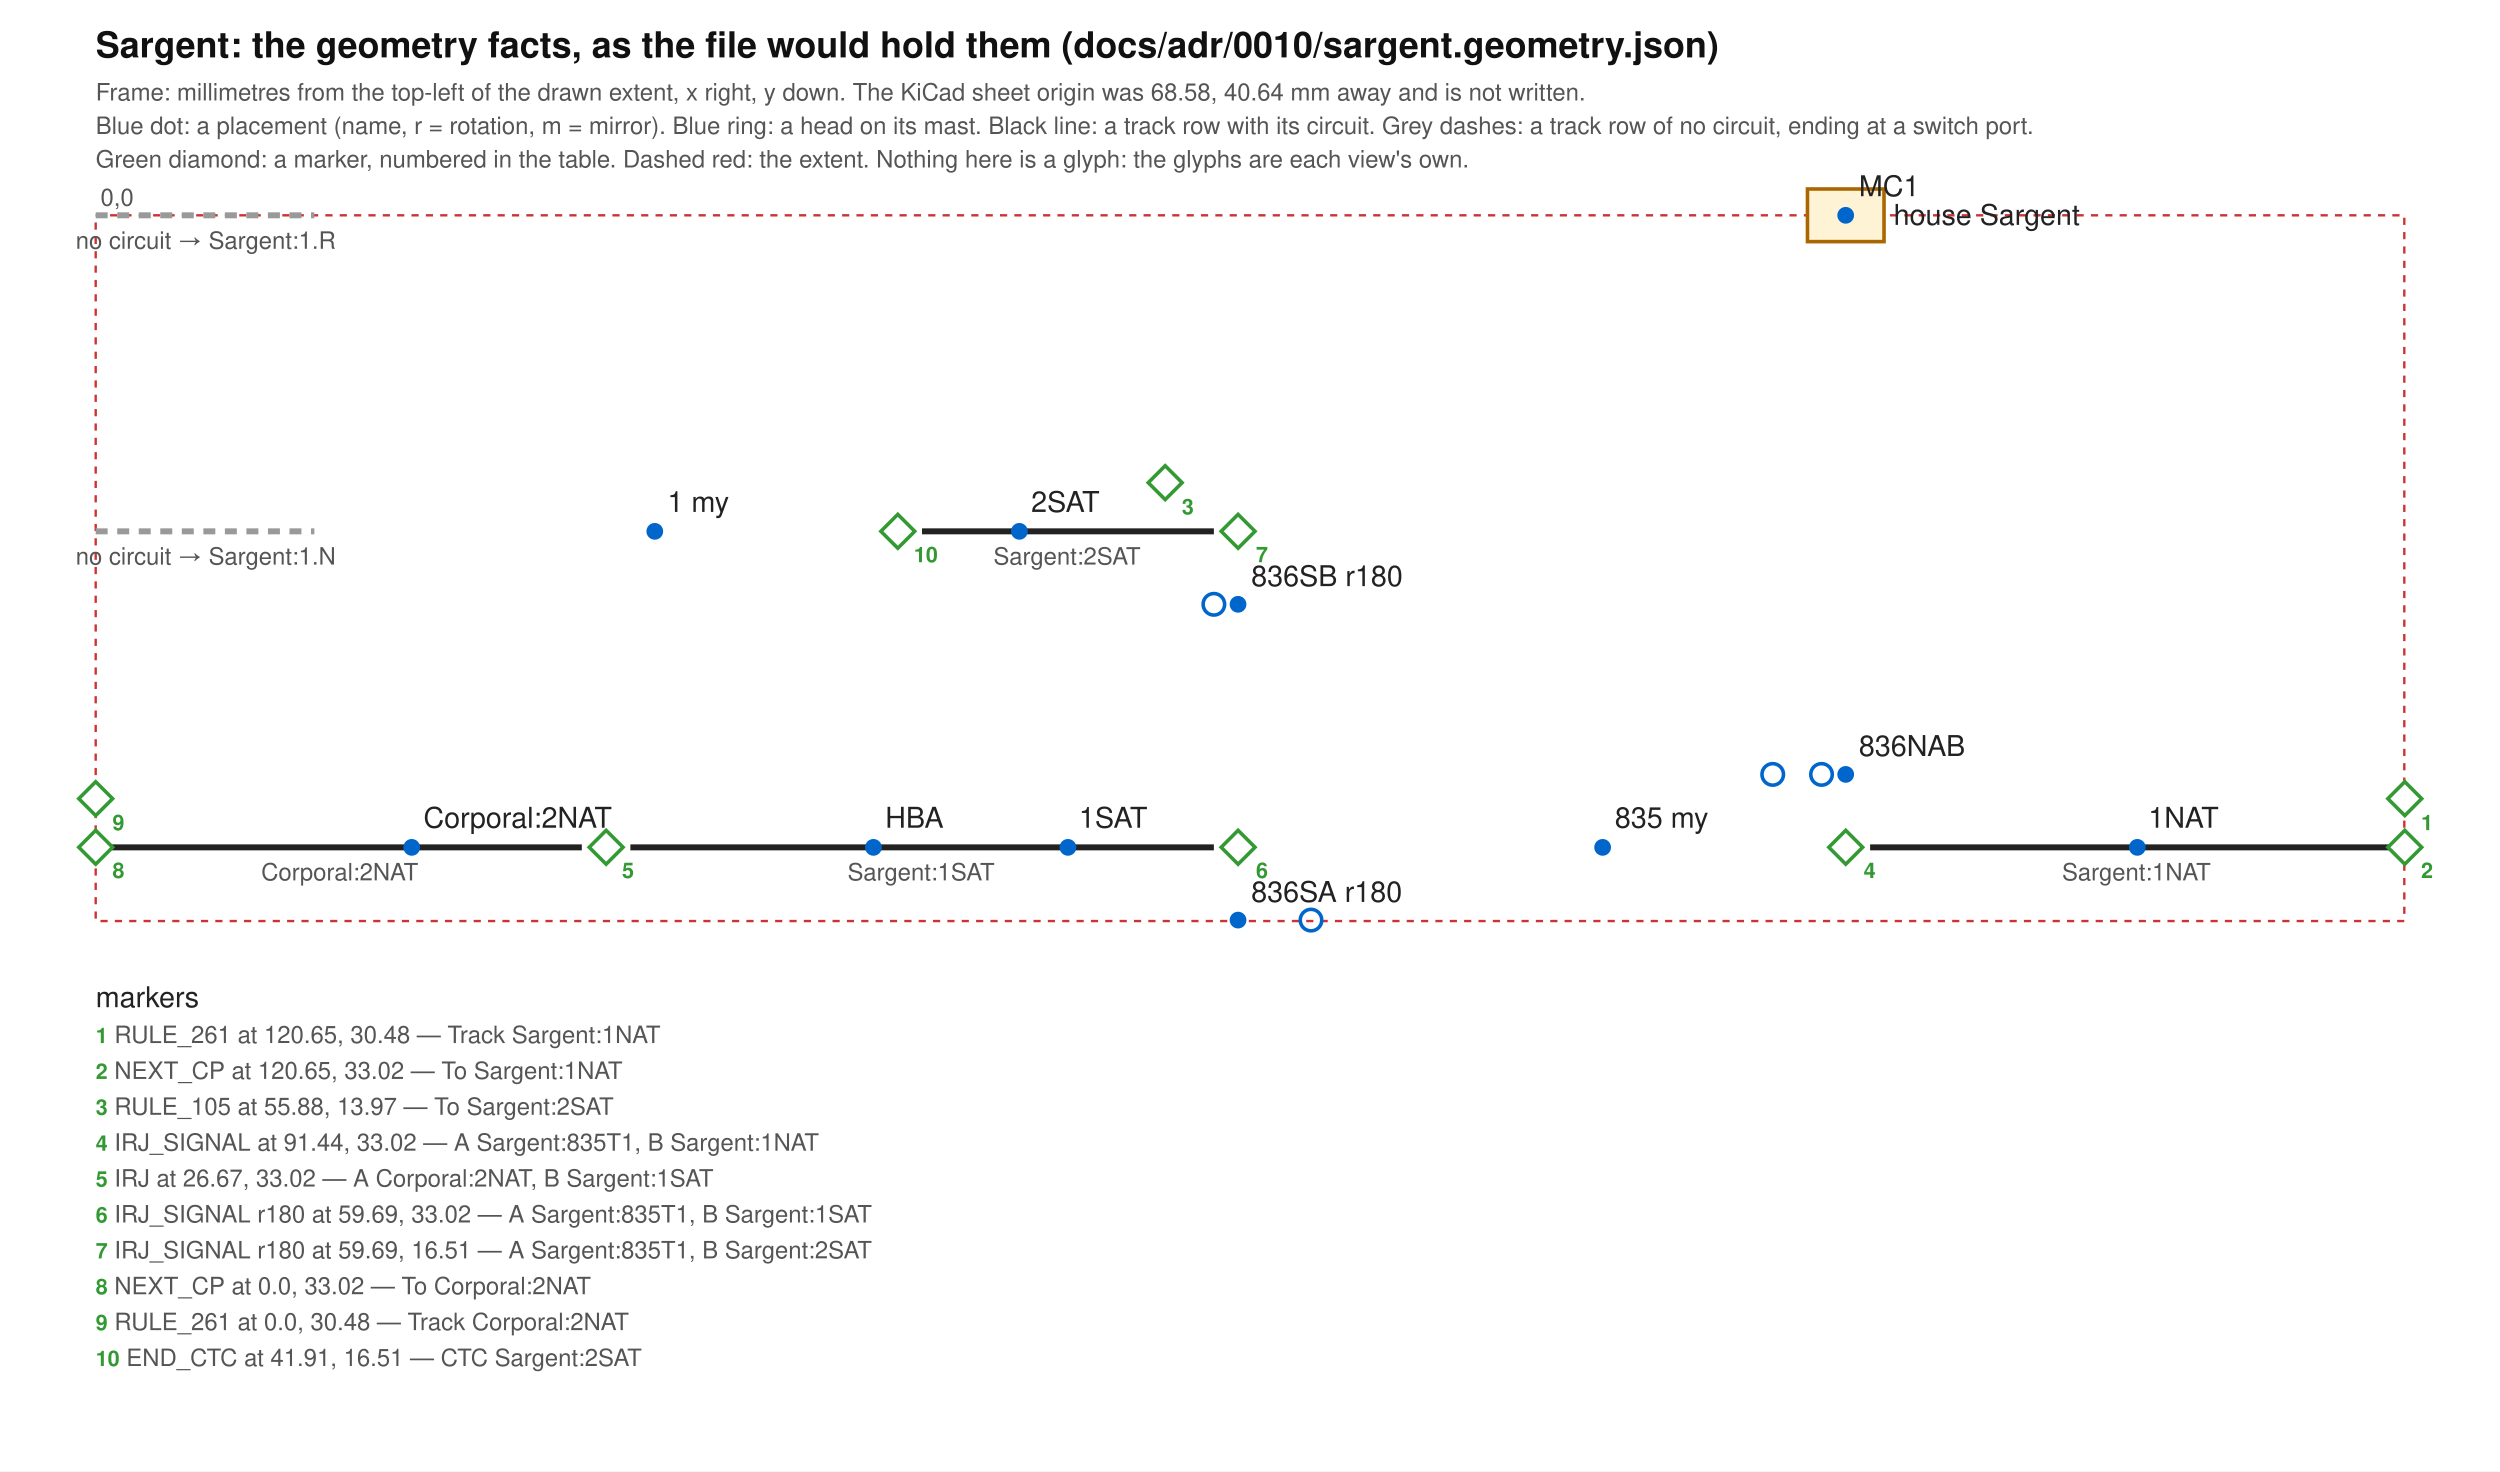
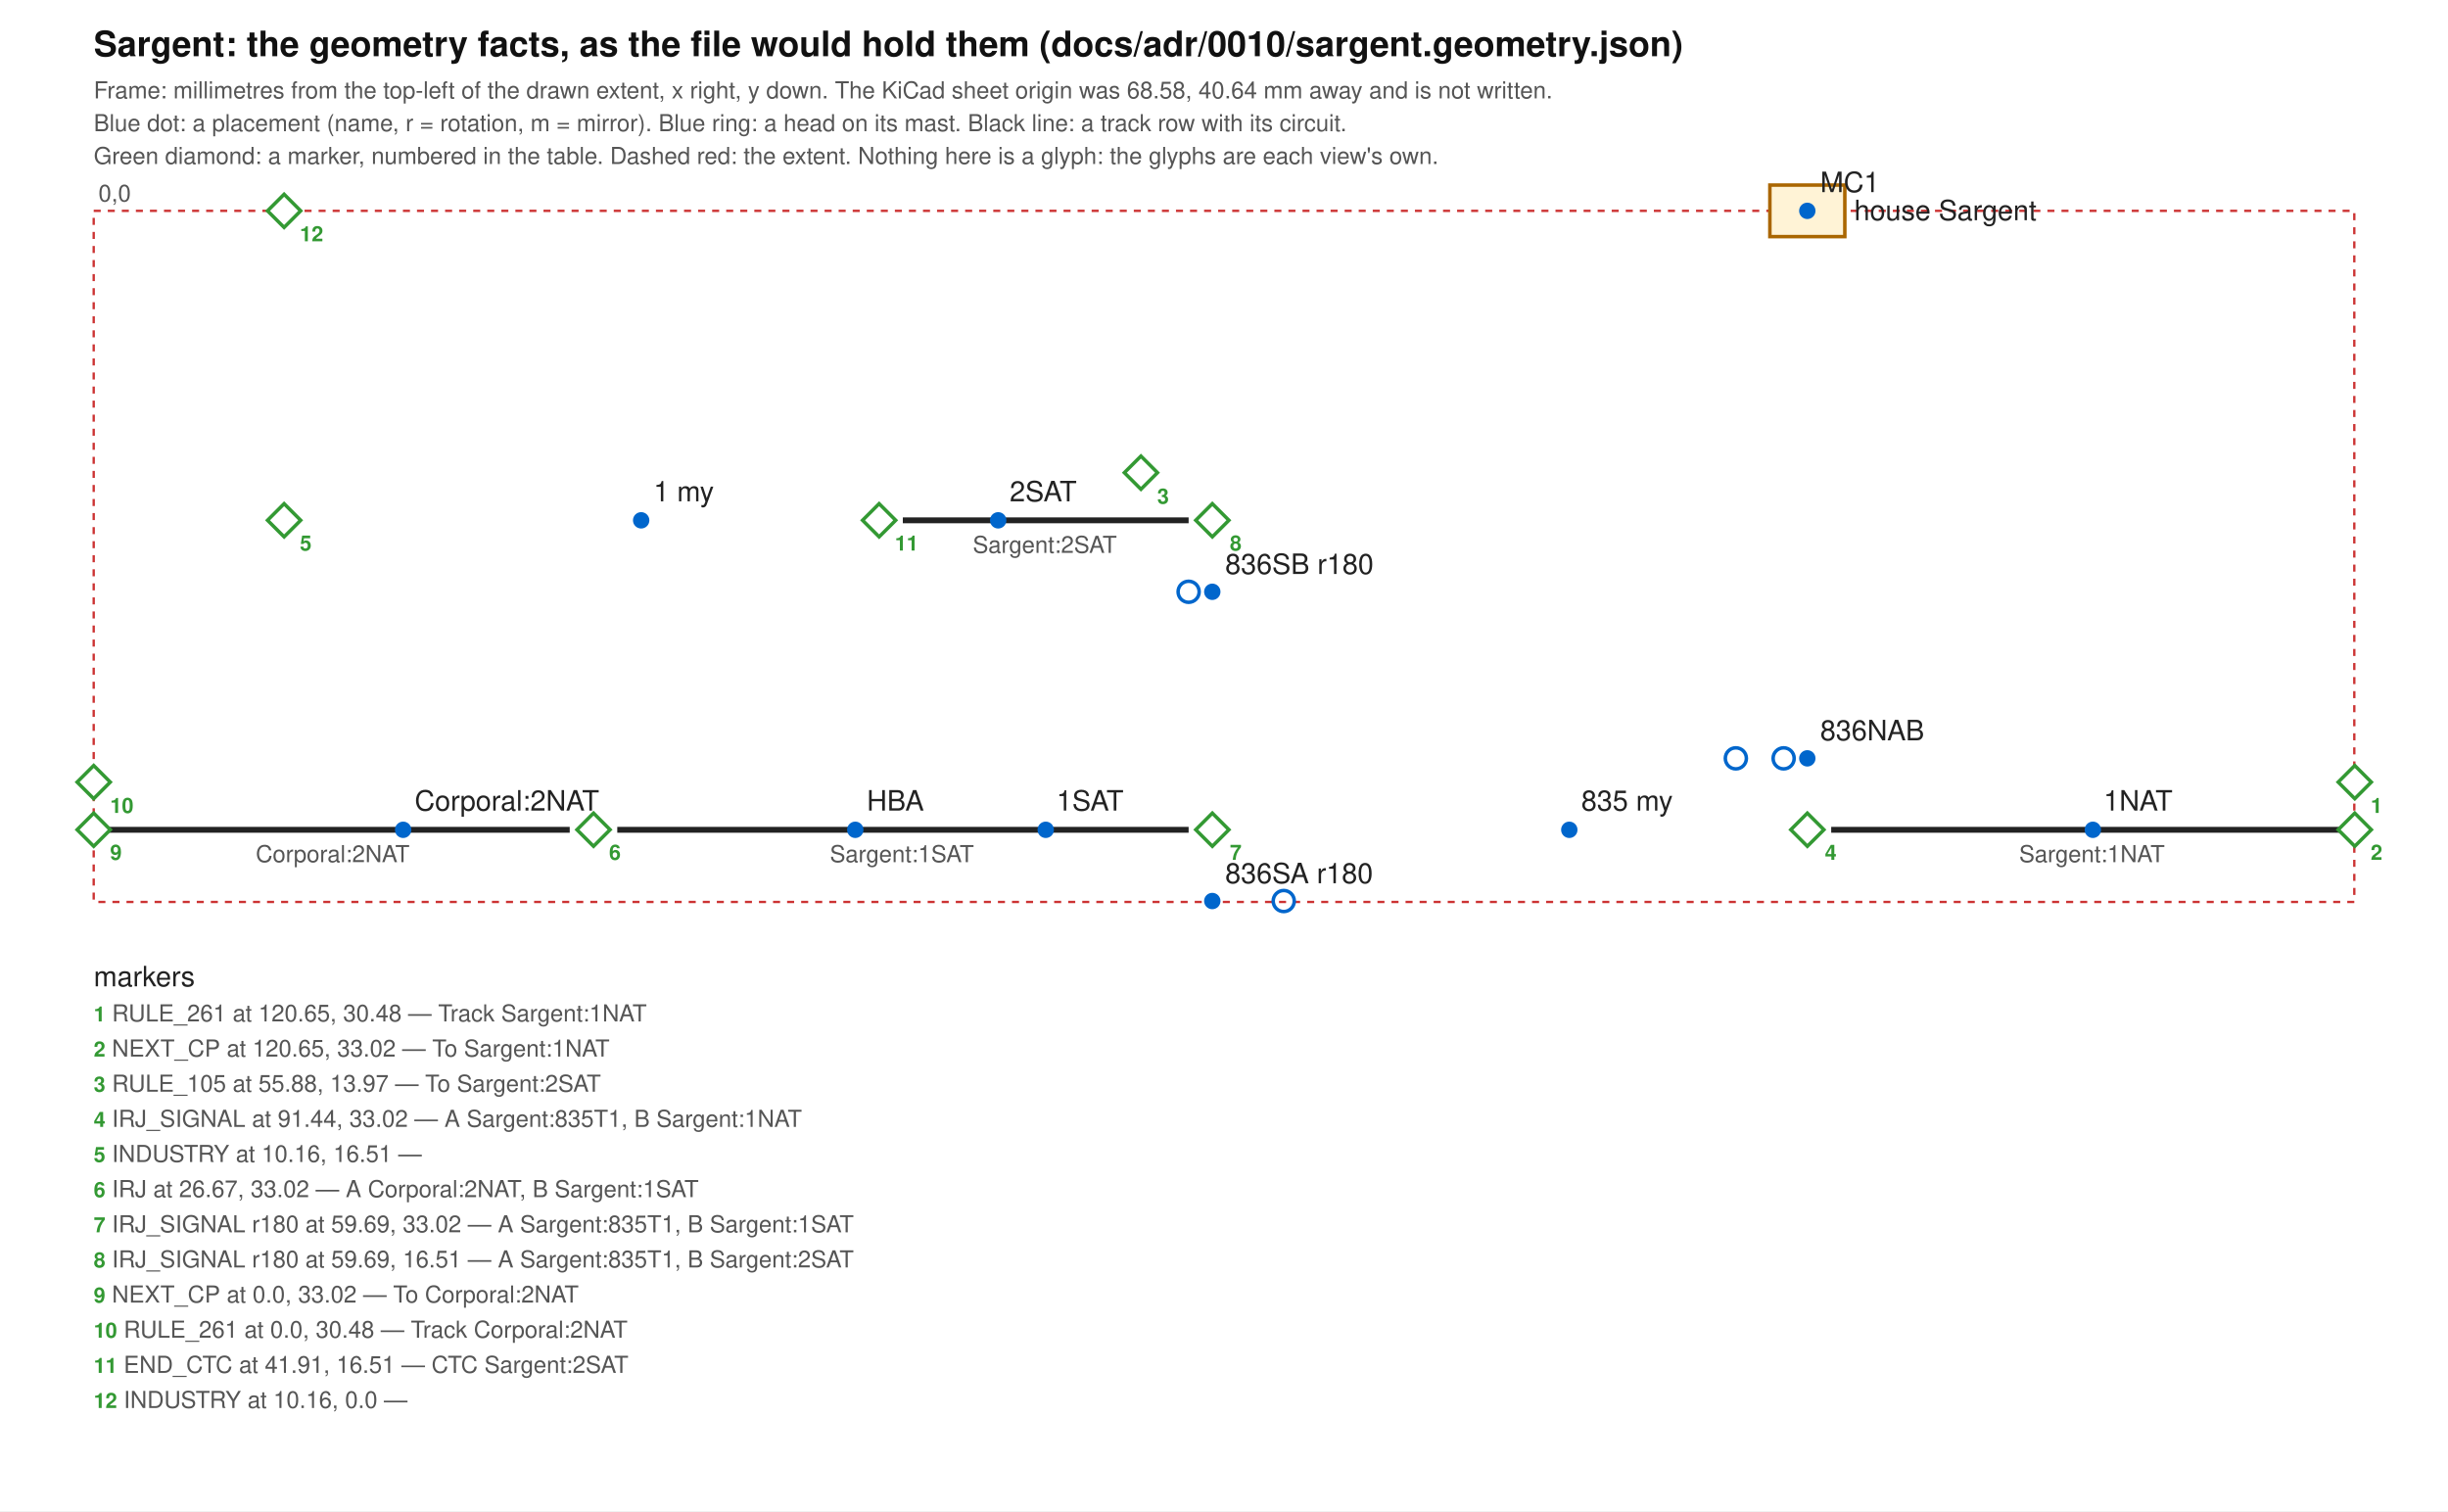
- <svg xmlns="http://www.w3.org/2000/svg" width="1045" height="615" viewBox="0 0 1045 615">
+ <svg xmlns="http://www.w3.org/2000/svg" width="1045" height="645" viewBox="0 0 1045 645">
  <style>
  text { font-family: Helvetica, Arial, sans-serif; }
  .t { font-size: 12px; fill: #222; }
  .s { font-size: 10px; fill: #555; }
  .h { font-size: 15px; font-weight: bold; fill: #111; }
  .track { stroke: #222; stroke-width: 2.5; fill: none; }
  .dark { stroke: #999; stroke-width: 2.5; stroke-dasharray: 5 4; fill: none; }
  .frame { stroke: #c33; stroke-width: 1; fill: none; stroke-dasharray: 3 3; }
  .glyph { stroke: #06c; stroke-width: 1.5; fill: none; }
  .port { fill: #06c; }
  .house { stroke: #a60; stroke-width: 1.5; fill: #fff3d6; }
  .marker { stroke: #393; stroke-width: 1.5; fill: #fff; }
  .mk { font-size: 9px; fill: #393; font-weight: bold; }
  .lamp { stroke: #222; stroke-width: 1.2; fill: #fff; }
  .route { stroke: #d22; stroke-width: 7; fill: none; opacity: .5; stroke-linecap: round; stroke-linejoin: round; }
  .panel { stroke: #bbb; fill: #fff; }
</style>
  <rect width="100%" height="100%" fill="white" />
  <g transform="translate(40,90)">
    <text class="h" x="0" y="-66">Sargent: the geometry facts, as the file would hold them (docs/adr/0010/sargent.geometry.json)</text>
    <text class="s" x="0" y="-48">Frame: millimetres from the top-left of the drawn extent, x right, y down. The KiCad sheet origin was 68.58, 40.64 mm away and is not written.</text>
-     <text class="s" x="0" y="-34">Blue dot: a placement (name, r = rotation, m = mirror). Blue ring: a head on its mast. Black line: a track row with its circuit. Grey dashes: a track row of no circuit, ending at a switch port.</text>
+     <text class="s" x="0" y="-34">Blue dot: a placement (name, r = rotation, m = mirror). Blue ring: a head on its mast. Black line: a track row with its circuit.</text>
    <text class="s" x="0" y="-20">Green diamond: a marker, numbered in the table. Dashed red: the extent. Nothing here is a glyph: the glyphs are each view's own.</text>
    <rect class="frame" x="0" y="0" width="965" height="295" />
    <text class="s" x="2" y="-4">0,0</text>
    <polyline class="track" points="741.7,264.2 965.2,264.2" />
    <text class="s" x="853" y="278" text-anchor="middle">Sargent:1NAT</text>
    <polyline class="track" points="345.4,132.1 467.4,132.1" />
    <text class="s" x="406" y="146" text-anchor="middle">Sargent:2SAT</text>
    <polyline class="track" points="223.5,264.2 467.4,264.2" />
    <text class="s" x="345" y="278" text-anchor="middle">Sargent:1SAT</text>
-     <polyline class="dark" points="0.0,0.0 91.4,0.0" />
-     <text class="s" x="46" y="14" text-anchor="middle">no circuit → Sargent:1.R</text>
    <polyline class="track" points="0.0,264.2 203.2,264.2" />
    <text class="s" x="102" y="278" text-anchor="middle">Corporal:2NAT</text>
-     <polyline class="dark" points="0.0,132.1 91.4,132.1" />
-     <text class="s" x="46" y="146" text-anchor="middle">no circuit → Sargent:1.N</text>
    <rect class="house" x="715.52" y="-11.0" width="32" height="22" />
    <text class="t" x="751.52" y="4.0">house Sargent</text>
    <circle class="port" cx="629.9" cy="264.2" r="3.5" />
    <text class="t" x="635" y="256">835 my</text>
    <circle class="port" cx="233.7" cy="132.1" r="3.5" />
    <text class="t" x="239" y="124">1 my</text>
    <circle class="port" cx="132.1" cy="264.2" r="3.5" />
    <text class="t" x="137" y="256">Corporal:2NAT</text>
    <circle class="port" cx="325.1" cy="264.2" r="3.5" />
    <text class="t" x="330" y="256">HBA</text>
    <circle class="port" cx="731.5" cy="0.0" r="3.5" />
    <text class="t" x="737" y="-8">MC1</text>
    <circle class="port" cx="477.5" cy="162.6" r="3.5" />
    <text class="t" x="483" y="155">836SB r180</text>
    <circle class="glyph" cx="467.4" cy="162.6" r="4.5" />
    <circle class="port" cx="853.4" cy="264.2" r="3.5" />
    <text class="t" x="858" y="256">1NAT</text>
    <circle class="port" cx="477.5" cy="294.6" r="3.5" />
    <text class="t" x="483" y="287">836SA r180</text>
    <circle class="glyph" cx="508.0" cy="294.6" r="4.5" />
    <circle class="port" cx="731.5" cy="233.7" r="3.5" />
    <text class="t" x="737" y="226">836NAB</text>
    <circle class="glyph" cx="701.0" cy="233.7" r="4.5" />
    <circle class="glyph" cx="721.4" cy="233.7" r="4.5" />
    <circle class="port" cx="406.4" cy="264.2" r="3.5" />
    <text class="t" x="411" y="256">1SAT</text>
    <circle class="port" cx="386.1" cy="132.1" r="3.5" />
    <text class="t" x="391" y="124">2SAT</text>
    <rect class="marker" x="960.2" y="238.84" width="10" height="10" transform="rotate(45 965.2 243.84)" />
    <text class="mk" x="972" y="257">1</text>
    <rect class="marker" x="960.2" y="259.16" width="10" height="10" transform="rotate(45 965.2 264.16)" />
    <text class="mk" x="972" y="277">2</text>
    <rect class="marker" x="442.04" y="106.76" width="10" height="10" transform="rotate(45 447.04 111.76)" />
    <text class="mk" x="454" y="125">3</text>
    <rect class="marker" x="726.52" y="259.16" width="10" height="10" transform="rotate(45 731.52 264.16)" />
    <text class="mk" x="739" y="277">4</text>
+     <rect class="marker" x="76.28" y="127.08" width="10" height="10" transform="rotate(45 81.28 132.08)" />
+     <text class="mk" x="88" y="145">5</text>
    <rect class="marker" x="208.36" y="259.16" width="10" height="10" transform="rotate(45 213.36 264.16)" />
-     <text class="mk" x="220" y="277">5</text>
+     <text class="mk" x="220" y="277">6</text>
    <rect class="marker" x="472.52" y="259.16" width="10" height="10" transform="rotate(45 477.52 264.16)" />
-     <text class="mk" x="485" y="277">6</text>
+     <text class="mk" x="485" y="277">7</text>
    <rect class="marker" x="472.52" y="127.08" width="10" height="10" transform="rotate(45 477.52 132.08)" />
-     <text class="mk" x="485" y="145">7</text>
+     <text class="mk" x="485" y="145">8</text>
    <rect class="marker" x="-5.0" y="259.16" width="10" height="10" transform="rotate(45 0.0 264.16)" />
-     <text class="mk" x="7" y="277">8</text>
+     <text class="mk" x="7" y="277">9</text>
    <rect class="marker" x="-5.0" y="238.84" width="10" height="10" transform="rotate(45 0.0 243.84)" />
-     <text class="mk" x="7" y="257">9</text>
+     <text class="mk" x="7" y="257">10</text>
    <rect class="marker" x="330.28" y="127.08" width="10" height="10" transform="rotate(45 335.28 132.08)" />
-     <text class="mk" x="342" y="145">10</text>
+     <text class="mk" x="342" y="145">11</text>
+     <rect class="marker" x="76.28" y="-5.0" width="10" height="10" transform="rotate(45 81.28 0.0)" />
+     <text class="mk" x="88" y="13">12</text>
    <g transform="translate(0,331)">
      <text class="t" x="0" y="0">markers</text>
      <text class="s" x="0" y="15">
        <tspan class="mk">1</tspan>  RULE_261 at 120.65, 30.48  —  Track Sargent:1NAT</text>
      <text class="s" x="0" y="30">
        <tspan class="mk">2</tspan>  NEXT_CP at 120.65, 33.02  —  To Sargent:1NAT</text>
      <text class="s" x="0" y="45">
        <tspan class="mk">3</tspan>  RULE_105 at 55.88, 13.97  —  To Sargent:2SAT</text>
      <text class="s" x="0" y="60">
        <tspan class="mk">4</tspan>  IRJ_SIGNAL at 91.44, 33.02  —  A Sargent:835T1, B Sargent:1NAT</text>
      <text class="s" x="0" y="75">
-         <tspan class="mk">5</tspan>  IRJ at 26.67, 33.02  —  A Corporal:2NAT, B Sargent:1SAT</text>
+         <tspan class="mk">5</tspan>  INDUSTRY at 10.16, 16.51  —  </text>
      <text class="s" x="0" y="90">
-         <tspan class="mk">6</tspan>  IRJ_SIGNAL r180 at 59.69, 33.02  —  A Sargent:835T1, B Sargent:1SAT</text>
+         <tspan class="mk">6</tspan>  IRJ at 26.67, 33.02  —  A Corporal:2NAT, B Sargent:1SAT</text>
      <text class="s" x="0" y="105">
-         <tspan class="mk">7</tspan>  IRJ_SIGNAL r180 at 59.69, 16.51  —  A Sargent:835T1, B Sargent:2SAT</text>
+         <tspan class="mk">7</tspan>  IRJ_SIGNAL r180 at 59.69, 33.02  —  A Sargent:835T1, B Sargent:1SAT</text>
      <text class="s" x="0" y="120">
-         <tspan class="mk">8</tspan>  NEXT_CP at 0.0, 33.02  —  To Corporal:2NAT</text>
+         <tspan class="mk">8</tspan>  IRJ_SIGNAL r180 at 59.69, 16.51  —  A Sargent:835T1, B Sargent:2SAT</text>
      <text class="s" x="0" y="135">
-         <tspan class="mk">9</tspan>  RULE_261 at 0.0, 30.48  —  Track Corporal:2NAT</text>
+         <tspan class="mk">9</tspan>  NEXT_CP at 0.0, 33.02  —  To Corporal:2NAT</text>
      <text class="s" x="0" y="150">
-         <tspan class="mk">10</tspan>  END_CTC at 41.91, 16.51  —  CTC Sargent:2SAT</text>
+         <tspan class="mk">10</tspan>  RULE_261 at 0.0, 30.48  —  Track Corporal:2NAT</text>
+       <text class="s" x="0" y="165">
+         <tspan class="mk">11</tspan>  END_CTC at 41.91, 16.51  —  CTC Sargent:2SAT</text>
+       <text class="s" x="0" y="180">
+         <tspan class="mk">12</tspan>  INDUSTRY at 10.16, 0.0  —  </text>
    </g>
  </g>
</svg>
